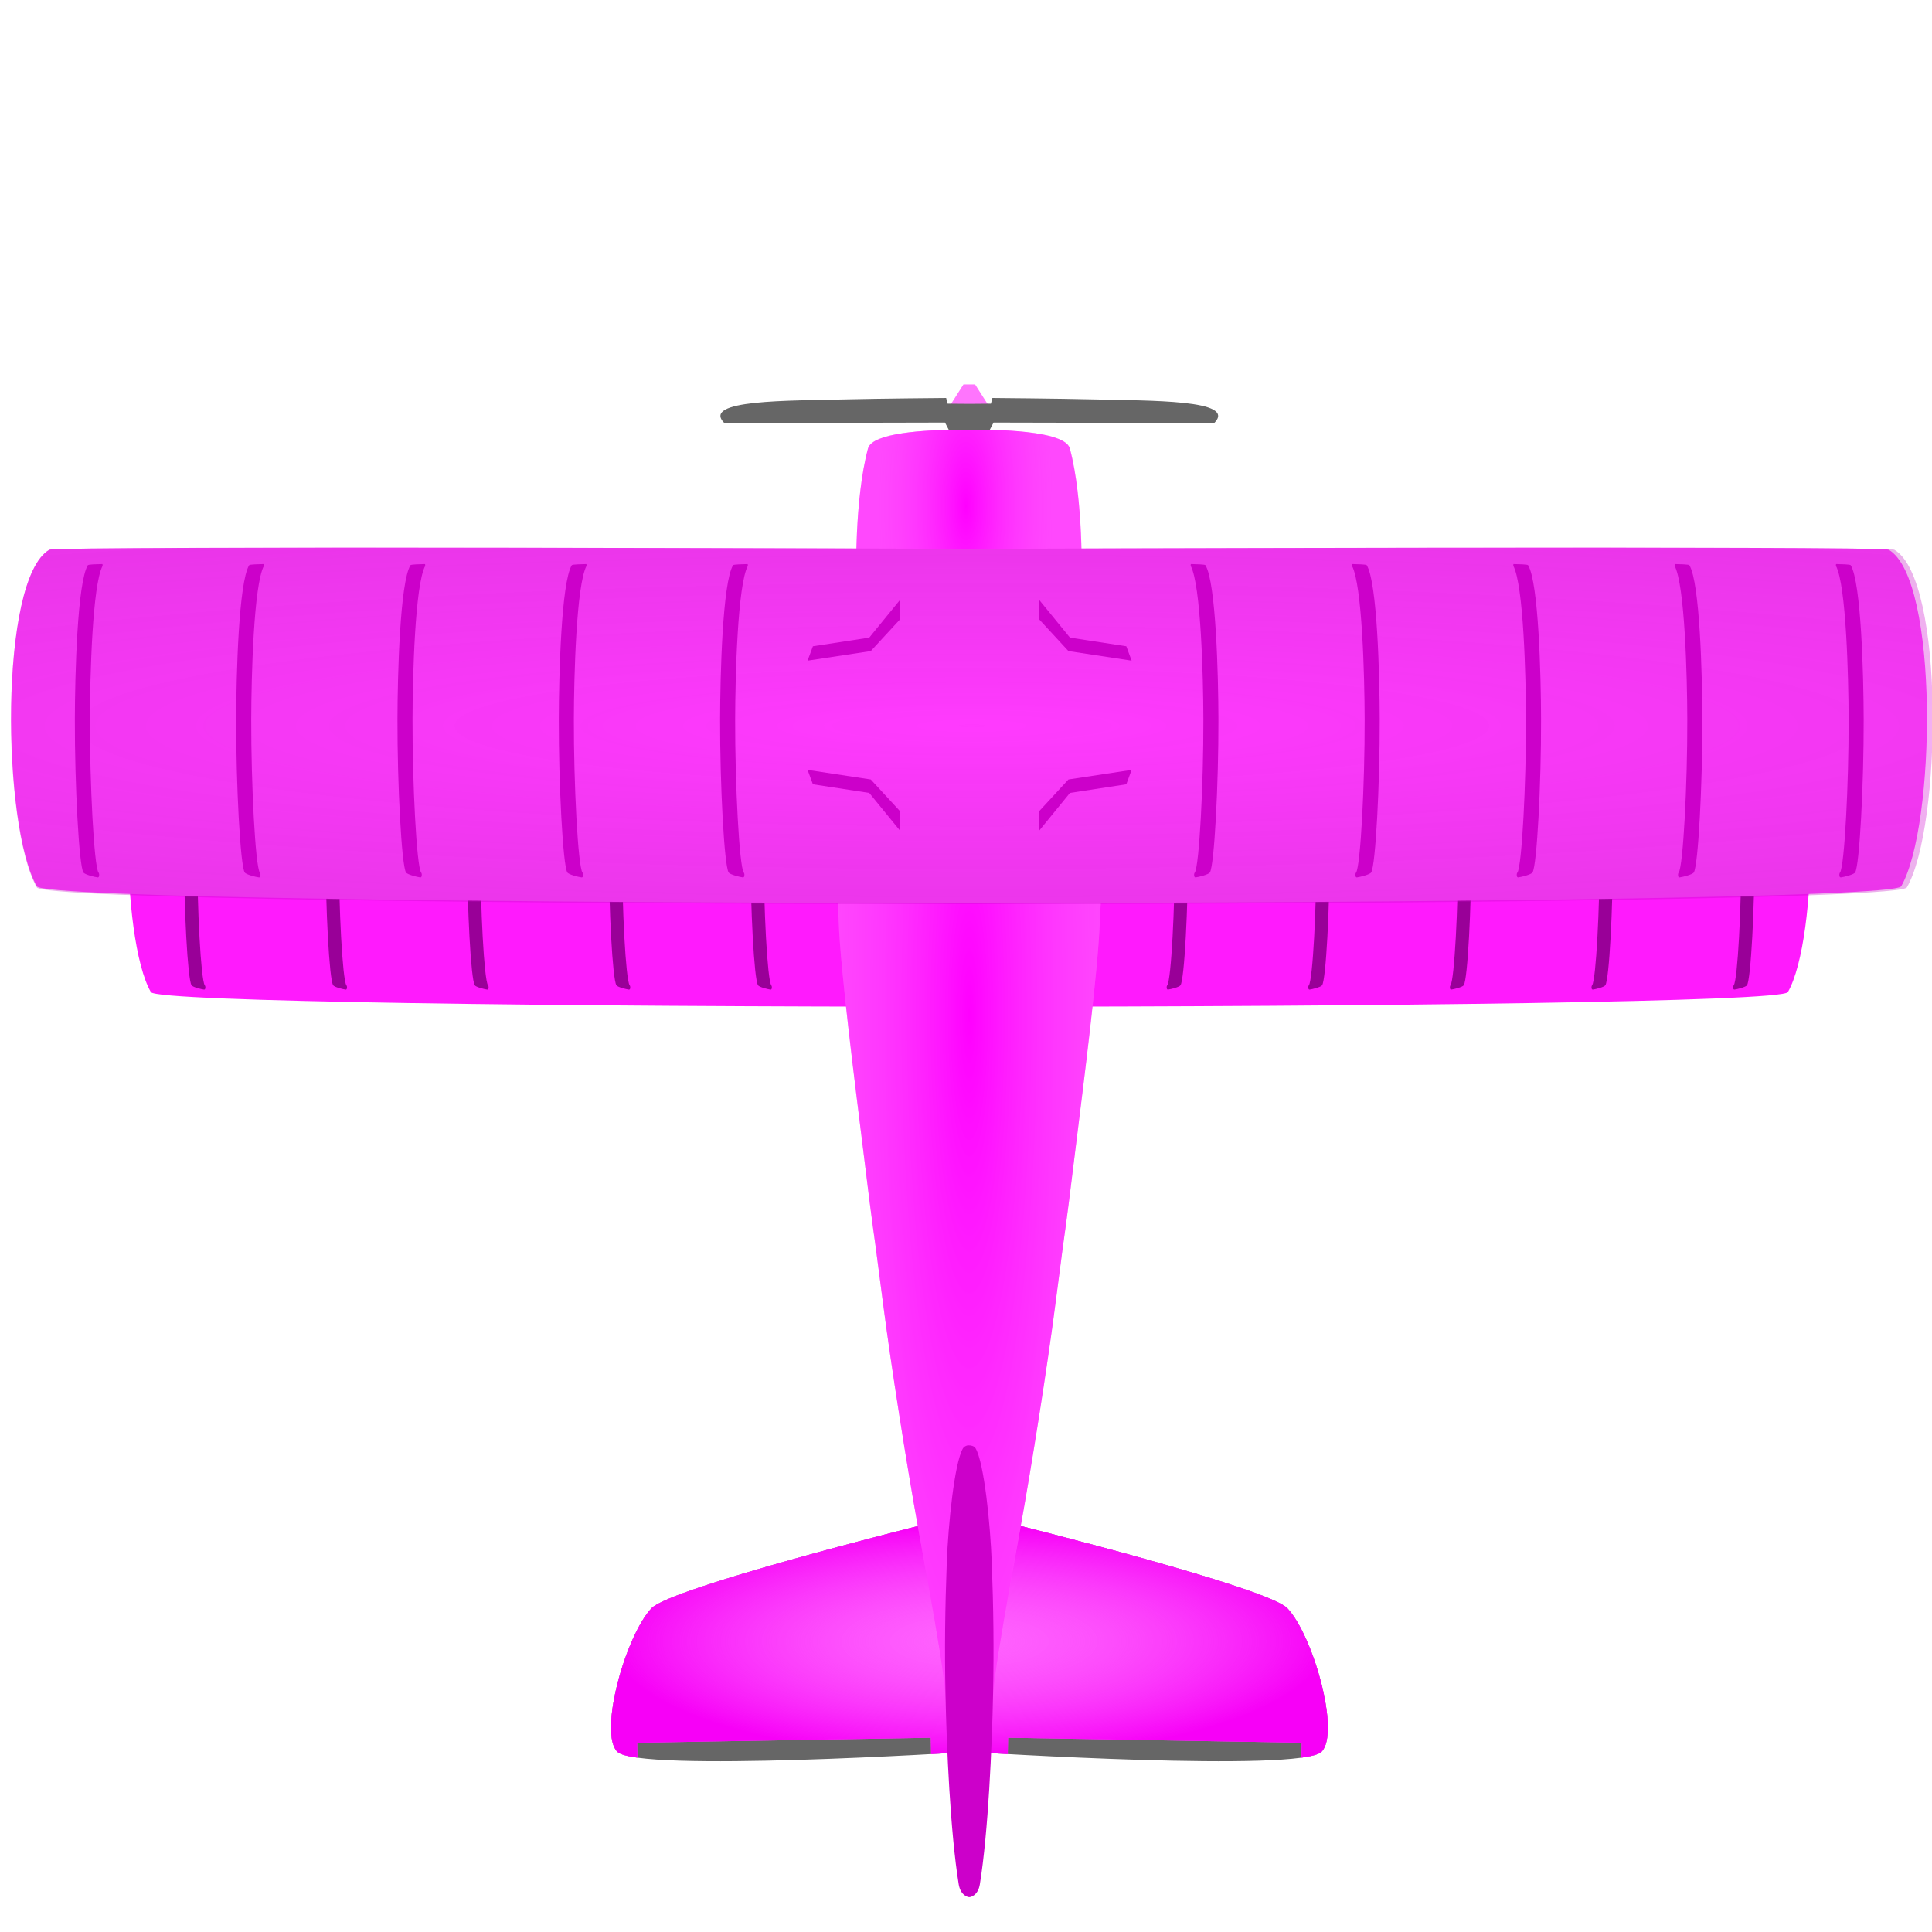
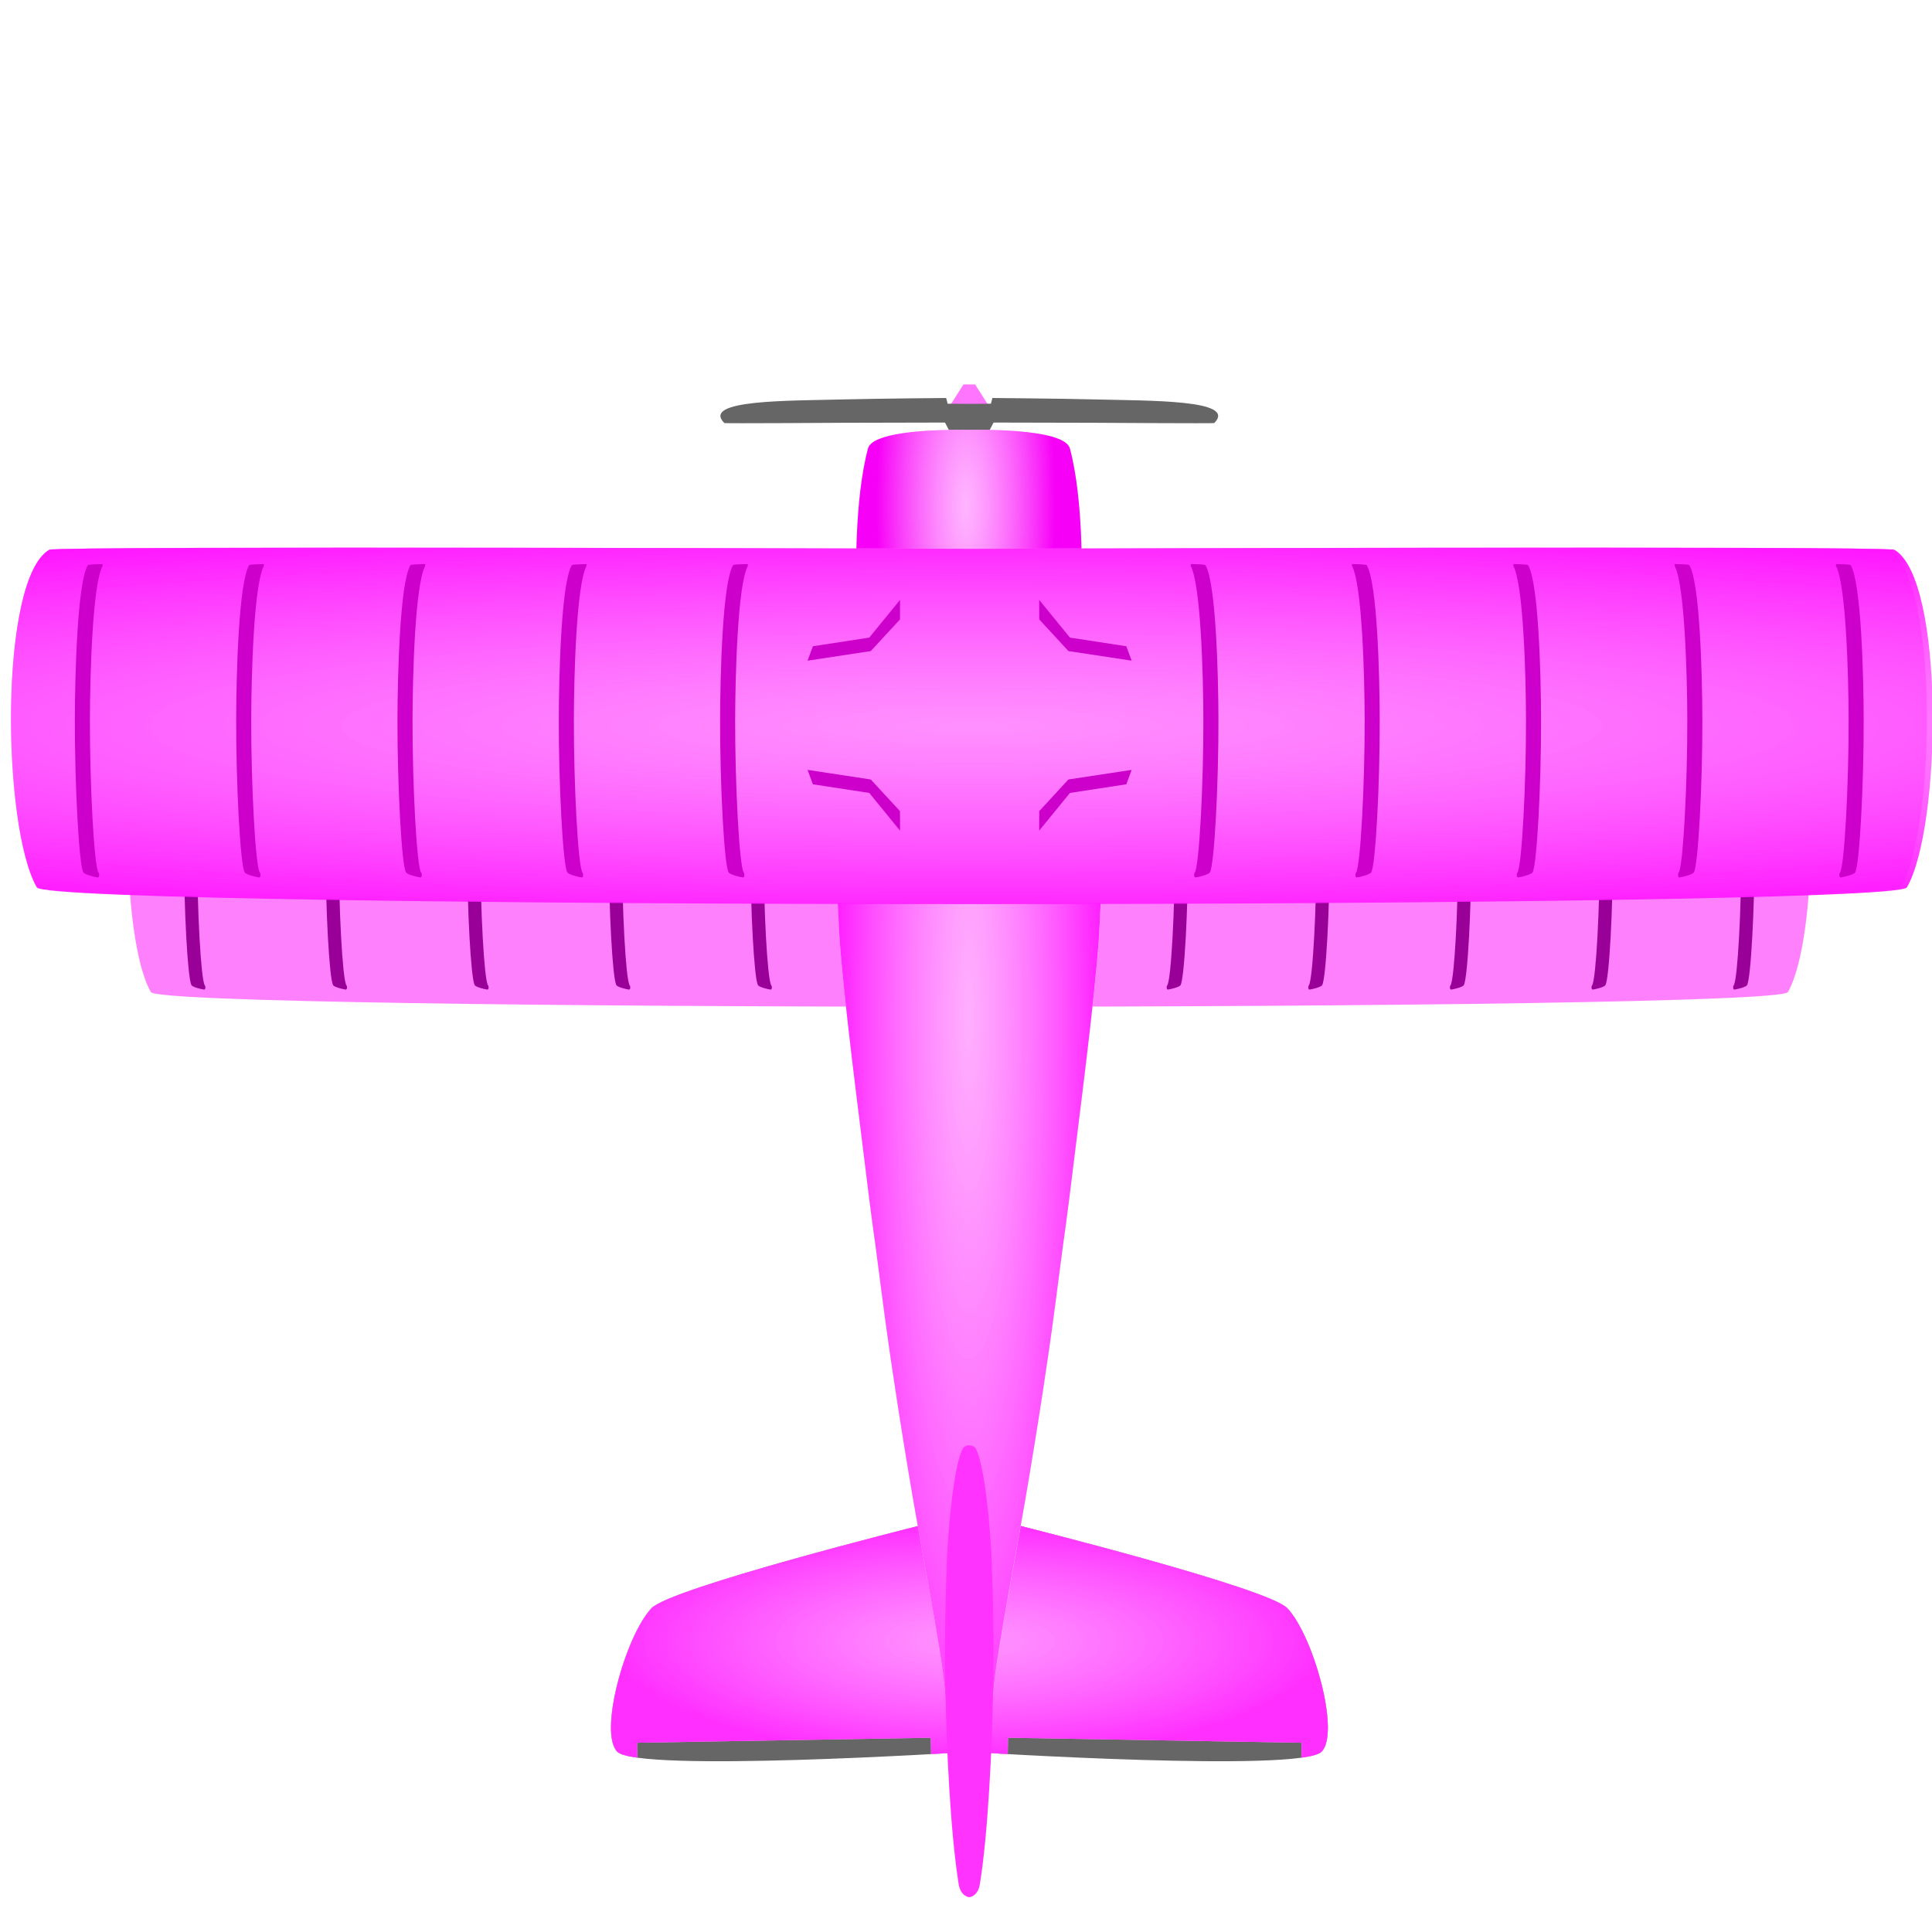
<svg xmlns="http://www.w3.org/2000/svg" xmlns:xlink="http://www.w3.org/1999/xlink" version="1.1" id="svg1" width="500" height="500" viewBox="0 0 500 500">
  <defs id="defs1">
    <linearGradient id="linearGradient1">
-       <stop style="stop-color:#ff80ff;stop-opacity:0.418;" offset="0" id="stop1" />
-       <stop style="stop-color:#f700f7;stop-opacity:1;" offset="1" id="stop2" />
+       <stop style="stop-color:#ff86ff;stop-opacity:0.689;" offset="0" id="stop1" />
+       <stop style="stop-color:#ff2fff;stop-opacity:1;" offset="1" id="stop2" />
    </linearGradient>
    <linearGradient id="linearGradient92">
      <stop style="stop-color:#9d9d9d;stop-opacity:0.519;" offset="0" id="stop93" />
      <stop style="stop-color:#525252;stop-opacity:0.364;" offset="0.855" id="stop94" />
    </linearGradient>
    <linearGradient id="linearGradient91">
-       <stop style="stop-color:#ff1aff;stop-opacity:0.363;" offset="0.003" id="stop91" />
-       <stop style="stop-color:#b200b2;stop-opacity:0.3;" offset="1" id="stop92" />
+       <stop style="stop-color:#ff99ff;stop-opacity:0.6;" offset="0.003" id="stop91" />
+       <stop style="stop-color:#ff00ff;stop-opacity:1;" offset="1" id="stop92" />
    </linearGradient>
    <linearGradient id="linearGradient25">
-       <stop style="stop-color:#ff00ff;stop-opacity:1;" offset="0" id="stop26" />
-       <stop style="stop-color:#ff4cff;stop-opacity:0.25;" offset="1" id="stop27" />
+       <stop style="stop-color:#ffa6ff;stop-opacity:0.6;" offset="0" id="stop26" />
+       <stop style="stop-color:#f700f7;stop-opacity:1;" offset="1" id="stop27" />
    </linearGradient>
    <linearGradient id="linearGradient23">
-       <stop style="stop-color:#ff00ff;stop-opacity:1;" offset="0" id="stop24" />
-       <stop style="stop-color:#ff4cff;stop-opacity:0.25;" offset="0.997" id="stop25" />
+       <stop style="stop-color:#ff99ff;stop-opacity:0.6;" offset="0" id="stop24" />
+       <stop style="stop-color:#ff00ff;stop-opacity:1;" offset="0.997" id="stop25" />
    </linearGradient>
    <radialGradient xlink:href="#linearGradient25" id="radialGradient27" cx="249.666" cy="130.8" fx="249.666" fy="130.8" r="29.181" gradientTransform="matrix(0.7927976,0,0,2.458922,52.03509,-190.617)" gradientUnits="userSpaceOnUse" />
    <radialGradient xlink:href="#linearGradient23" id="radialGradient77" gradientUnits="userSpaceOnUse" gradientTransform="matrix(1.159507,0,0,7.702767,-40.02861,-2241.295)" cx="250.848" cy="325.066" fx="250.848" fy="325.066" r="34.325" />
    <radialGradient xlink:href="#linearGradient92" id="radialGradient94" cx="250.848" cy="432.015" fx="250.848" fy="432.015" r="6.276" gradientTransform="matrix(1.079668,0,0,52.02108,418.4216,-22041.347)" gradientUnits="userSpaceOnUse" />
    <radialGradient xlink:href="#linearGradient91" id="radialGradient32" gradientUnits="userSpaceOnUse" gradientTransform="matrix(2.112533,0,0,0.2377967,-278.4602,141.325)" cx="250.872" cy="195.696" fx="250.872" fy="195.696" r="248.183" />
    <radialGradient xlink:href="#linearGradient1" id="radialGradient2" cx="250.888" cy="424.785" fx="250.888" fy="424.785" r="92.761" gradientTransform="matrix(1,0,0,0.3244844,0,286.949)" gradientUnits="userSpaceOnUse" />
  </defs>
  <g id="g1">
    <path id="path5" style="fill:#ff75fd;fill-opacity:1;stroke-width:8.315;paint-order:markers fill stroke" d="m 250.814,99.496 -1.475,0.004 -3.25,5.104 4.717,0.01 h 0.084 l 4.717,-0.01 -3.25,-5.104 -1.475,-0.004 z" />
    <path id="path10" style="fill:#666666;fill-opacity:1;stroke-width:8.315;paint-order:markers fill stroke" d="m 244.861,103 c 0,0 -17.383,0.143 -26.115,0.363 -14.712,0.372 -37.376,0.038 -31.287,6.127 0.121,0.121 31.119,-0.074 31.119,-0.074 l 25.986,-0.059 1.084,2.076 5.201,-0.047 5.199,0.047 1.086,-2.076 25.986,0.059 c 0,0 30.996,0.195 31.117,0.074 6.089,-6.089 -16.575,-5.755 -31.287,-6.127 C 274.219,103.143 256.835,103 256.835,103 l -0.385,1.477 -5.602,0.049 -5.602,-0.049 z" />
-     <path id="path11" style="fill:#ff47fc;fill-opacity:1;stroke-width:8.315;paint-order:markers fill stroke" d="m 246.901,111.238 c -7.008,0.06 -21.16,0.695 -22.266,4.822 -3.606,13.456 -3.027,33.889 -3.027,33.889 l 29.146,0.133 29.146,-0.133 c 0,0 0.578,-20.432 -3.027,-33.889 -1.466,-5.47 -25.803,-4.807 -26.009,-4.804 -0.207,0.003 -1.683,-0.038 -3.963,-0.018 z" />
+     <path id="path11" style="fill:#ffccfe;fill-opacity:1;stroke-width:8.315;paint-order:markers fill stroke" d="m 246.901,111.238 c -7.008,0.06 -21.16,0.695 -22.266,4.822 -3.606,13.456 -3.027,33.889 -3.027,33.889 l 29.146,0.133 29.146,-0.133 c 0,0 0.578,-20.432 -3.027,-33.889 -1.466,-5.47 -25.803,-4.807 -26.009,-4.804 -0.207,0.003 -1.683,-0.038 -3.963,-0.018 z" />
    <path id="path16" style="fill:url(#radialGradient27);stroke-width:8.315;paint-order:markers fill stroke" d="m 246.911,111.238 c -7.008,0.06 -21.16,0.695 -22.266,4.822 -3.606,13.456 -3.027,33.889 -3.027,33.889 l 29.146,0.133 29.146,-0.133 c 0,0 0.578,-20.432 -3.027,-33.889 -1.466,-5.47 -25.803,-4.807 -26.009,-4.804 -0.207,0.003 -1.683,-0.038 -3.963,-0.018 z" />
    <path id="path17" style="fill:#666666;fill-opacity:1;stroke-width:8.315;paint-order:markers fill stroke" d="m 237.521,394.951 c 0,0 -63.974,15.984 -68.924,21.27 -6.778,7.238 -13.707,32.253 -8.838,37.123 5.44,5.44 88.613,0.202 91.127,0.043 2.508,0.159 85.688,5.398 91.129,-0.043 4.87,-4.87 -2.059,-29.885 -8.838,-37.123 -4.95,-5.285 -68.924,-21.27 -68.924,-21.27 l -13.366,-0.266 z" />
-     <path id="path64" style="fill:#ff1afd;fill-opacity:1;stroke-width:7.293;paint-order:markers fill stroke" d="m 147.062,179.809 c -52.086,-0.064 -104.373,-0.012 -105.171,0.449 -11.467,6.62 -10.731,62.829 -2.842,76.494 2.916,5.051 420.735,5.051 423.651,0 7.889,-13.665 8.625,-69.873 -2.842,-76.494 -1.593,-0.92 -208.186,-0.208 -208.823,-0.206 0,0 -0.319,1e-5 -0.32,0 -0.318,-8.8e-4 -51.726,-0.18 -103.652,-0.243 z" />
-     <path id="path74" style="fill:#ff4cfd;fill-opacity:1;stroke-width:8.315;paint-order:markers fill stroke" d="m 250.887,394.686 -13.365,0.266 c 0,0 -63.974,15.984 -68.924,21.27 -6.778,7.238 -13.707,32.253 -8.838,37.123 0.664,0.664 2.501,1.167 5.193,1.541 l -0.065,-3.867 76.002,-1.293 0.072,4.227 c 4.342,-0.245 9.495,-0.537 9.924,-0.564 0.428,0.027 5.581,0.32 9.926,0.564 l 0.072,-4.227 76.002,1.293 -0.066,3.867 c 2.693,-0.375 4.531,-0.877 5.195,-1.541 4.87,-4.87 -2.059,-29.885 -8.838,-37.123 -4.95,-5.285 -68.924,-21.27 -68.924,-21.27 z" />
+     <path id="path64" style="fill:#ff80fd;fill-opacity:1;stroke-width:7.293;paint-order:markers fill stroke" d="m 147.062,179.809 c -52.086,-0.064 -104.373,-0.012 -105.171,0.449 -11.467,6.62 -10.731,62.829 -2.842,76.494 2.916,5.051 420.735,5.051 423.651,0 7.889,-13.665 8.625,-69.873 -2.842,-76.494 -1.593,-0.92 -208.186,-0.208 -208.823,-0.206 0,0 -0.319,1e-5 -0.32,0 -0.318,-8.8e-4 -51.726,-0.18 -103.652,-0.243 z" />
+     <path id="path74" style="fill:#ffb3fe;fill-opacity:1;stroke-width:8.315;paint-order:markers fill stroke" d="m 250.887,394.686 -13.365,0.266 c 0,0 -63.974,15.984 -68.924,21.27 -6.778,7.238 -13.707,32.253 -8.838,37.123 0.664,0.664 2.501,1.167 5.193,1.541 l -0.065,-3.867 76.002,-1.293 0.072,4.227 c 4.342,-0.245 9.495,-0.537 9.924,-0.564 0.428,0.027 5.581,0.32 9.926,0.564 l 0.072,-4.227 76.002,1.293 -0.066,3.867 c 2.693,-0.375 4.531,-0.877 5.195,-1.541 4.87,-4.87 -2.059,-29.885 -8.838,-37.123 -4.95,-5.285 -68.924,-21.27 -68.924,-21.27 z" />
    <path id="path1" style="fill:url(#radialGradient2);fill-opacity:1;stroke-width:8.315;paint-order:markers fill stroke" d="m 250.887,394.686 -13.365,0.266 c 0,0 -63.974,15.984 -68.924,21.27 -6.778,7.238 -13.707,32.253 -8.838,37.123 0.664,0.664 2.501,1.167 5.193,1.541 l -0.065,-3.867 76.002,-1.293 0.072,4.227 c 4.342,-0.245 9.495,-0.537 9.924,-0.564 0.428,0.027 5.581,0.32 9.926,0.564 l 0.072,-4.227 76.002,1.293 -0.066,3.867 c 2.693,-0.375 4.531,-0.877 5.195,-1.541 4.87,-4.87 -2.059,-29.885 -8.838,-37.123 -4.95,-5.285 -68.924,-21.27 -68.924,-21.27 z" />
-     <path id="path76" style="fill:#ff47fc;fill-opacity:1;stroke-width:8.315;paint-order:markers fill stroke" d="m 223.852,208.564 c -9.625,9.625 -7.131,19.371 -6.783,30.111 0.397,12.232 4.494,44.087 5.84,55.037 4.218,34.313 1.802,13.862 5.623,43.594 2.064,16.055 6.116,41.703 8.994,57.633 7.726,42.76 7.027,39.105 7.902,58.705 0.048,1.073 2.306,34.539 3.232,35.465 0.706,0.706 1.457,0.849 2.187,0.859 0.73,0.01 1.483,-0.131 2.19,-0.838 0.926,-0.926 3.183,-34.393 3.23,-35.467 0.875,-19.6 0.177,-15.943 7.902,-58.703 2.878,-15.93 6.931,-41.577 8.994,-57.633 3.821,-29.732 1.407,-9.283 5.625,-43.596 1.346,-10.95 5.441,-42.805 5.838,-55.037 0.348,-10.74 2.842,-20.486 -6.783,-30.111 -11.978,-11.978 -24.546,-11.605 -29.119,-11.479 -4.573,0.126 -15.094,1.68 -24.873,11.459 z" />
+     <path id="path76" style="fill:#ffcefd;fill-opacity:1;stroke-width:8.315;paint-order:markers fill stroke" d="m 223.852,208.564 c -9.625,9.625 -7.131,19.371 -6.783,30.111 0.397,12.232 4.494,44.087 5.84,55.037 4.218,34.313 1.802,13.862 5.623,43.594 2.064,16.055 6.116,41.703 8.994,57.633 7.726,42.76 7.027,39.105 7.902,58.705 0.048,1.073 2.306,34.539 3.232,35.465 0.706,0.706 1.457,0.849 2.187,0.859 0.73,0.01 1.483,-0.131 2.19,-0.838 0.926,-0.926 3.183,-34.393 3.23,-35.467 0.875,-19.6 0.177,-15.943 7.902,-58.703 2.878,-15.93 6.931,-41.577 8.994,-57.633 3.821,-29.732 1.407,-9.283 5.625,-43.596 1.346,-10.95 5.441,-42.805 5.838,-55.037 0.348,-10.74 2.842,-20.486 -6.783,-30.111 -11.978,-11.978 -24.546,-11.605 -29.119,-11.479 -4.573,0.126 -15.094,1.68 -24.873,11.459 z" />
    <path id="path77" style="fill:url(#radialGradient77);fill-opacity:1;stroke-width:8.315;paint-order:markers fill stroke" d="m 223.835,208.443 c -9.625,9.625 -7.131,19.371 -6.783,30.111 0.397,12.232 4.494,44.087 5.84,55.037 4.218,34.313 1.802,13.862 5.623,43.594 2.064,16.055 6.116,41.703 8.994,57.633 7.726,42.76 7.027,39.105 7.902,58.705 0.048,1.073 2.306,34.539 3.232,35.465 0.706,0.706 1.457,0.849 2.187,0.859 0.73,0.01 1.483,-0.131 2.19,-0.838 0.926,-0.926 3.183,-34.393 3.23,-35.467 0.875,-19.6 0.177,-15.943 7.902,-58.703 2.878,-15.93 6.931,-41.577 8.994,-57.633 3.821,-29.732 1.407,-9.283 5.625,-43.596 1.346,-10.95 5.441,-42.805 5.838,-55.037 0.348,-10.74 2.842,-20.486 -6.783,-30.111 -11.978,-11.978 -24.546,-11.605 -29.119,-11.479 -4.573,0.126 -15.094,1.68 -24.873,11.459 z" />
-     <path id="path78" style="fill:#cc00ca;fill-opacity:1;stroke-width:8.315;paint-order:markers fill stroke" d="m 249.212,374.828 c -2.22,3.845 -3.812,19.633 -4.189,29.65 -0.441,11.718 -0.57,22.141 -0.334,33.865 0.275,13.645 1.246,35.826 3.42,49.299 0.491,3.042 2.586,3.382 2.74,3.333 0.155,0.05 2.248,-0.291 2.738,-3.333 2.174,-13.473 3.145,-35.654 3.42,-49.299 0.236,-11.724 0.107,-22.147 -0.334,-33.865 -0.377,-10.017 -1.968,-25.806 -4.188,-29.65 -0.381,-0.659 -1.296,-0.79 -1.886,-0.777 -0.59,0.013 -1.182,0.42 -1.388,0.777 z" />
+     <path id="path78" style="fill:#ff33fd;fill-opacity:1;stroke-width:8.315;paint-order:markers fill stroke" d="m 249.212,374.828 c -2.22,3.845 -3.812,19.633 -4.189,29.65 -0.441,11.718 -0.57,22.141 -0.334,33.865 0.275,13.645 1.246,35.826 3.42,49.299 0.491,3.042 2.586,3.382 2.74,3.333 0.155,0.05 2.248,-0.291 2.738,-3.333 2.174,-13.473 3.145,-35.654 3.42,-49.299 0.236,-11.724 0.107,-22.147 -0.334,-33.865 -0.377,-10.017 -1.968,-25.806 -4.188,-29.65 -0.381,-0.659 -1.296,-0.79 -1.886,-0.777 -0.59,0.013 -1.182,0.42 -1.388,0.777 z" />
    <path id="path92" style="fill:url(#radialGradient94);stroke-width:8.315;paint-order:markers fill stroke" d="m 687.618,374.836 c -2.22,3.845 -3.812,19.633 -4.189,29.65 -0.441,11.718 -0.57,22.141 -0.334,33.865 0.275,13.645 1.246,35.826 3.42,49.299 0.491,3.042 2.586,3.382 2.74,3.333 0.155,0.05 2.248,-0.291 2.738,-3.333 2.174,-13.473 3.145,-35.654 3.42,-49.299 0.236,-11.724 0.107,-22.147 -0.334,-33.865 -0.377,-10.017 -1.968,-25.806 -4.188,-29.65 -0.381,-0.659 -1.296,-0.79 -1.886,-0.777 -0.59,0.013 -1.182,0.42 -1.388,0.777 z" />
    <path id="path26" style="fill:#990098;fill-opacity:1;stroke-width:4.017;paint-order:markers fill stroke" d="m 301.211,184.9 c -0.054,0.007 -0.075,0.367 -0.048,0.418 2.308,4.351 2.851,24.89 2.874,34.852 0.034,14.845 -0.935,33.214 -1.938,34.819 -0.017,0.027 -0.045,0.044 -0.07,0.081 -0.025,0.035 -0.047,0.102 -0.069,0.19 -0.05,0.202 -0.071,0.843 0.303,0.84 0.747,-0.094 2.955,-0.648 3.256,-1.13 1.003,-1.605 1.974,-19.976 1.939,-34.821 -0.023,-10.071 -0.56,-31.037 -2.951,-34.996 -0.113,-0.187 -2.211,-0.236 -3.297,-0.254 z m 36.647,0 c -0.054,0.007 -0.075,0.367 -0.048,0.418 2.308,4.351 2.851,24.89 2.874,34.852 0.034,14.845 -0.935,33.214 -1.938,34.819 -0.017,0.027 -0.045,0.044 -0.07,0.081 -0.025,0.035 -0.047,0.102 -0.069,0.19 -0.05,0.202 -0.071,0.843 0.304,0.84 0.747,-0.094 2.955,-0.648 3.256,-1.13 1.003,-1.605 1.974,-19.976 1.939,-34.821 -0.023,-10.071 -0.56,-31.037 -2.951,-34.996 -0.113,-0.187 -2.211,-0.236 -3.297,-0.254 z m 36.657,0 c -0.054,0.007 -0.075,0.367 -0.048,0.418 2.308,4.351 2.853,24.89 2.876,34.852 0.034,14.845 -0.937,33.214 -1.939,34.819 -0.017,0.027 -0.045,0.044 -0.07,0.081 -0.025,0.035 -0.047,0.102 -0.069,0.19 -0.05,0.202 -0.071,0.843 0.303,0.84 0.747,-0.094 2.955,-0.648 3.256,-1.13 1.003,-1.605 1.974,-19.976 1.939,-34.821 -0.023,-10.071 -0.56,-31.037 -2.951,-34.996 -0.113,-0.187 -2.211,-0.236 -3.297,-0.254 z m 36.647,0 c -0.054,0.007 -0.075,0.367 -0.048,0.418 2.308,4.351 2.853,24.89 2.876,34.852 0.034,14.845 -0.937,33.214 -1.939,34.819 -0.017,0.027 -0.045,0.044 -0.07,0.081 -0.025,0.035 -0.047,0.102 -0.069,0.19 -0.05,0.202 -0.071,0.843 0.303,0.84 0.747,-0.094 2.955,-0.648 3.256,-1.13 1.003,-1.605 1.974,-19.976 1.939,-34.821 -0.023,-10.071 -0.56,-31.037 -2.951,-34.996 -0.113,-0.187 -2.211,-0.236 -3.297,-0.254 z m 36.654,0 c -0.054,0.007 -0.075,0.367 -0.048,0.418 2.308,4.351 2.853,24.89 2.876,34.852 0.034,14.845 -0.937,33.214 -1.939,34.819 -0.017,0.027 -0.045,0.044 -0.07,0.081 -0.025,0.035 -0.047,0.102 -0.069,0.19 -0.05,0.202 -0.071,0.843 0.303,0.84 0.747,-0.094 2.955,-0.648 3.256,-1.13 1.003,-1.605 1.974,-19.976 1.939,-34.821 -0.023,-10.071 -0.56,-31.037 -2.951,-34.996 -0.113,-0.187 -2.211,-0.236 -3.297,-0.254 z m -393.943,0.004 c -1.087,0.018 -3.184,0.067 -3.297,0.254 -2.391,3.959 -2.928,24.925 -2.951,34.996 -0.034,14.845 0.937,33.216 1.939,34.821 0.301,0.482 2.509,1.036 3.256,1.13 0.374,0.003 0.353,-0.638 0.304,-0.84 -0.022,-0.088 -0.044,-0.155 -0.069,-0.19 -0.025,-0.036 -0.053,-0.053 -0.07,-0.081 -1.003,-1.605 -1.974,-19.975 -1.939,-34.819 0.023,-9.962 0.568,-30.5 2.876,-34.852 0.027,-0.051 0.006,-0.411 -0.048,-0.418 z m 36.654,0 c -1.087,0.018 -3.184,0.067 -3.297,0.254 -2.391,3.959 -2.928,24.925 -2.951,34.996 -0.034,14.845 0.937,33.216 1.939,34.821 0.301,0.482 2.509,1.036 3.256,1.13 0.374,0.003 0.353,-0.638 0.304,-0.84 -0.022,-0.088 -0.044,-0.155 -0.069,-0.19 -0.025,-0.036 -0.053,-0.053 -0.07,-0.081 -1.003,-1.605 -1.974,-19.975 -1.939,-34.819 0.023,-9.962 0.568,-30.5 2.876,-34.852 0.027,-0.051 0.006,-0.411 -0.048,-0.418 z m 36.647,0 c -1.087,0.018 -3.184,0.067 -3.297,0.254 -2.391,3.959 -2.928,24.925 -2.951,34.996 -0.034,14.845 0.937,33.216 1.939,34.821 0.301,0.482 2.509,1.036 3.256,1.13 0.374,0.003 0.353,-0.638 0.303,-0.84 -0.022,-0.088 -0.044,-0.155 -0.069,-0.19 -0.025,-0.036 -0.053,-0.053 -0.07,-0.081 -1.003,-1.605 -1.974,-19.975 -1.939,-34.819 0.023,-9.962 0.568,-30.5 2.876,-34.852 0.027,-0.051 0.006,-0.411 -0.048,-0.418 z m 36.657,0 c -1.087,0.018 -3.184,0.067 -3.297,0.254 -2.391,3.959 -2.928,24.925 -2.951,34.996 -0.034,14.845 0.937,33.216 1.939,34.821 0.301,0.482 2.511,1.036 3.258,1.13 0.374,0.003 0.353,-0.638 0.303,-0.84 -0.022,-0.088 -0.046,-0.155 -0.07,-0.19 -0.025,-0.036 -0.051,-0.053 -0.069,-0.081 -1.003,-1.605 -1.974,-19.975 -1.939,-34.819 0.023,-9.962 0.566,-30.5 2.874,-34.852 0.027,-0.051 0.006,-0.411 -0.048,-0.418 z m 36.647,0 c -1.087,0.018 -3.184,0.067 -3.297,0.254 -2.391,3.959 -2.928,24.925 -2.951,34.996 -0.034,14.845 0.937,33.216 1.939,34.821 0.301,0.482 2.511,1.036 3.258,1.13 0.374,0.003 0.353,-0.638 0.304,-0.84 -0.022,-0.088 -0.046,-0.155 -0.07,-0.19 -0.025,-0.036 -0.051,-0.053 -0.069,-0.081 -1.003,-1.605 -1.974,-19.975 -1.939,-34.819 0.023,-9.962 0.566,-30.5 2.874,-34.852 0.027,-0.051 0.006,-0.411 -0.048,-0.418 z" />
-     <path id="path29" style="fill:#ff4cfd;fill-opacity:1;stroke-width:8.306;paint-order:markers fill stroke" d="m 132.554,141.754 c -59.319,-0.072 -118.868,-0.013 -119.777,0.511 -13.059,7.54 -12.222,71.555 -3.237,87.117 3.321,5.752 479.163,5.752 482.484,0 8.985,-15.562 9.823,-79.577 -3.237,-87.117 -1.815,-1.048 -237.097,-0.237 -237.823,-0.234 0,0 -0.364,1e-5 -0.365,0 -0.362,-0.001 -58.909,-0.205 -118.046,-0.277 z" />
+     <path id="path29" style="fill:#ff80fd;fill-opacity:1;stroke-width:8.306;paint-order:markers fill stroke" d="m 132.554,141.754 c -59.319,-0.072 -118.868,-0.013 -119.777,0.511 -13.059,7.54 -12.222,71.555 -3.237,87.117 3.321,5.752 479.163,5.752 482.484,0 8.985,-15.562 9.823,-79.577 -3.237,-87.117 -1.815,-1.048 -237.097,-0.237 -237.823,-0.234 0,0 -0.364,1e-5 -0.365,0 -0.362,-0.001 -58.909,-0.205 -118.046,-0.277 z" />
    <path id="path30" style="fill:url(#radialGradient32);stroke-width:8.332;paint-order:markers fill stroke" d="m 132.922,141.761 c -59.502,-0.073 -119.235,-0.013 -120.146,0.513 -13.1,7.563 -12.259,71.775 -3.247,87.385 3.331,5.77 480.641,5.77 483.972,0 9.013,-15.61 9.853,-79.822 -3.247,-87.385 -1.82,-1.051 -237.828,-0.237 -238.557,-0.235 0,0 -0.365,1e-5 -0.366,0 -0.364,-0.001 -59.091,-0.205 -118.41,-0.278 z" />
    <path id="path31" style="fill:#cc00ca;fill-opacity:1;stroke-width:8.315;paint-order:markers fill stroke" d="m 232.928,155.25 -7.969,9.766 -14.582,2.234 -1.377,3.725 16.355,-2.48 7.559,-8.193 z m 36.01,0 0.014,5.051 7.559,8.193 16.355,2.48 -1.377,-3.725 -14.582,-2.234 z m -59.938,44 1.377,3.725 14.582,2.234 7.969,9.766 -0.014,-5.051 -7.559,-8.193 z m 83.865,0 -16.355,2.48 -7.559,8.193 -0.014,5.051 7.969,-9.766 14.582,-2.234 z" />
    <path id="path32" style="fill:#cc00ca;fill-opacity:1;stroke-width:4.576;paint-order:markers fill stroke" d="m 308.213,145.977 c -0.062,0.008 -0.085,0.418 -0.055,0.477 2.629,4.956 3.247,28.35 3.273,39.697 0.039,16.909 -1.065,37.832 -2.207,39.66 -0.019,0.031 -0.051,0.05 -0.08,0.092 -0.028,0.04 -0.053,0.116 -0.078,0.217 -0.057,0.231 -0.081,0.96 0.346,0.957 0.851,-0.107 3.366,-0.738 3.709,-1.287 1.142,-1.828 2.248,-22.754 2.209,-39.662 -0.026,-11.471 -0.637,-35.352 -3.361,-39.861 -0.129,-0.213 -2.518,-0.268 -3.756,-0.289 z m 41.742,0 c -0.062,0.008 -0.085,0.418 -0.055,0.477 2.629,4.956 3.247,28.35 3.273,39.697 0.039,16.909 -1.065,37.832 -2.207,39.66 -0.019,0.031 -0.051,0.05 -0.08,0.092 -0.028,0.04 -0.053,0.116 -0.078,0.217 -0.057,0.231 -0.081,0.96 0.346,0.957 0.851,-0.107 3.366,-0.738 3.709,-1.287 1.142,-1.828 2.248,-22.754 2.209,-39.662 -0.026,-11.471 -0.637,-35.352 -3.361,-39.861 -0.129,-0.213 -2.518,-0.268 -3.756,-0.289 z m 41.754,0 c -0.062,0.008 -0.085,0.418 -0.055,0.477 2.629,4.956 3.249,28.35 3.275,39.697 0.039,16.909 -1.067,37.832 -2.209,39.66 -0.019,0.031 -0.051,0.05 -0.08,0.092 -0.028,0.04 -0.053,0.116 -0.078,0.217 -0.057,0.231 -0.081,0.96 0.346,0.957 0.851,-0.107 3.366,-0.738 3.709,-1.287 1.142,-1.828 2.248,-22.754 2.209,-39.662 -0.026,-11.471 -0.637,-35.352 -3.361,-39.861 -0.129,-0.213 -2.518,-0.268 -3.756,-0.289 z m 41.742,0 c -0.062,0.008 -0.085,0.418 -0.055,0.477 2.629,4.956 3.249,28.35 3.275,39.697 0.039,16.909 -1.067,37.832 -2.209,39.66 -0.019,0.031 -0.051,0.05 -0.08,0.092 -0.028,0.04 -0.053,0.116 -0.078,0.217 -0.057,0.231 -0.081,0.96 0.346,0.957 0.851,-0.107 3.366,-0.738 3.709,-1.287 1.142,-1.828 2.248,-22.754 2.209,-39.662 -0.026,-11.471 -0.637,-35.352 -3.361,-39.861 -0.129,-0.213 -2.518,-0.268 -3.756,-0.289 z m 41.75,0 c -0.062,0.008 -0.085,0.418 -0.055,0.477 2.629,4.956 3.249,28.35 3.275,39.697 0.039,16.909 -1.067,37.832 -2.209,39.66 -0.019,0.031 -0.051,0.05 -0.08,0.092 -0.028,0.04 -0.053,0.116 -0.078,0.217 -0.057,0.231 -0.081,0.96 0.346,0.957 0.851,-0.107 3.366,-0.738 3.709,-1.287 1.142,-1.828 2.248,-22.754 2.209,-39.662 -0.026,-11.471 -0.637,-35.352 -3.361,-39.861 -0.129,-0.213 -2.518,-0.268 -3.756,-0.289 z m -448.713,0.004 c -1.238,0.021 -3.627,0.076 -3.756,0.289 -2.724,4.51 -3.335,28.39 -3.361,39.861 -0.039,16.909 1.067,37.834 2.209,39.662 0.343,0.549 2.858,1.181 3.709,1.287 0.426,0.003 0.402,-0.726 0.346,-0.957 -0.025,-0.101 -0.05,-0.176 -0.078,-0.217 -0.029,-0.042 -0.061,-0.061 -0.08,-0.092 -1.142,-1.828 -2.248,-22.752 -2.209,-39.66 0.026,-11.347 0.647,-34.741 3.275,-39.697 0.031,-0.058 0.007,-0.469 -0.055,-0.477 z m 41.75,0 c -1.238,0.021 -3.627,0.076 -3.756,0.289 -2.724,4.51 -3.335,28.39 -3.361,39.861 -0.039,16.909 1.067,37.834 2.209,39.662 0.343,0.549 2.858,1.181 3.709,1.287 0.426,0.003 0.402,-0.726 0.346,-0.957 -0.025,-0.101 -0.05,-0.176 -0.078,-0.217 -0.029,-0.042 -0.061,-0.061 -0.08,-0.092 -1.142,-1.828 -2.248,-22.752 -2.209,-39.66 0.026,-11.347 0.647,-34.741 3.275,-39.697 0.031,-0.058 0.007,-0.469 -0.055,-0.477 z m 41.742,0 c -1.238,0.021 -3.627,0.076 -3.756,0.289 -2.724,4.51 -3.335,28.39 -3.361,39.861 -0.039,16.909 1.067,37.834 2.209,39.662 0.343,0.549 2.858,1.181 3.709,1.287 0.426,0.003 0.402,-0.726 0.346,-0.957 -0.025,-0.101 -0.05,-0.176 -0.078,-0.217 -0.029,-0.042 -0.061,-0.061 -0.08,-0.092 -1.142,-1.828 -2.248,-22.752 -2.209,-39.66 0.026,-11.347 0.647,-34.741 3.275,-39.697 0.031,-0.058 0.007,-0.469 -0.055,-0.477 z m 41.754,0 c -1.238,0.021 -3.627,0.076 -3.756,0.289 -2.724,4.51 -3.335,28.39 -3.361,39.861 -0.039,16.909 1.067,37.834 2.209,39.662 0.343,0.549 2.86,1.181 3.711,1.287 0.426,0.003 0.402,-0.726 0.346,-0.957 -0.025,-0.101 -0.052,-0.176 -0.08,-0.217 -0.029,-0.042 -0.059,-0.061 -0.078,-0.092 -1.142,-1.828 -2.248,-22.752 -2.209,-39.66 0.026,-11.347 0.645,-34.741 3.273,-39.697 0.031,-0.058 0.007,-0.469 -0.055,-0.477 z m 41.742,0 c -1.238,0.021 -3.627,0.076 -3.756,0.289 -2.724,4.51 -3.335,28.39 -3.361,39.861 -0.039,16.909 1.067,37.834 2.209,39.662 0.343,0.549 2.86,1.181 3.711,1.287 0.426,0.003 0.402,-0.726 0.346,-0.957 -0.025,-0.101 -0.052,-0.176 -0.08,-0.217 -0.029,-0.042 -0.059,-0.061 -0.078,-0.092 -1.142,-1.828 -2.248,-22.752 -2.209,-39.66 0.026,-11.347 0.645,-34.741 3.273,-39.697 0.031,-0.058 0.007,-0.469 -0.055,-0.477 z" />
  </g>
</svg>
